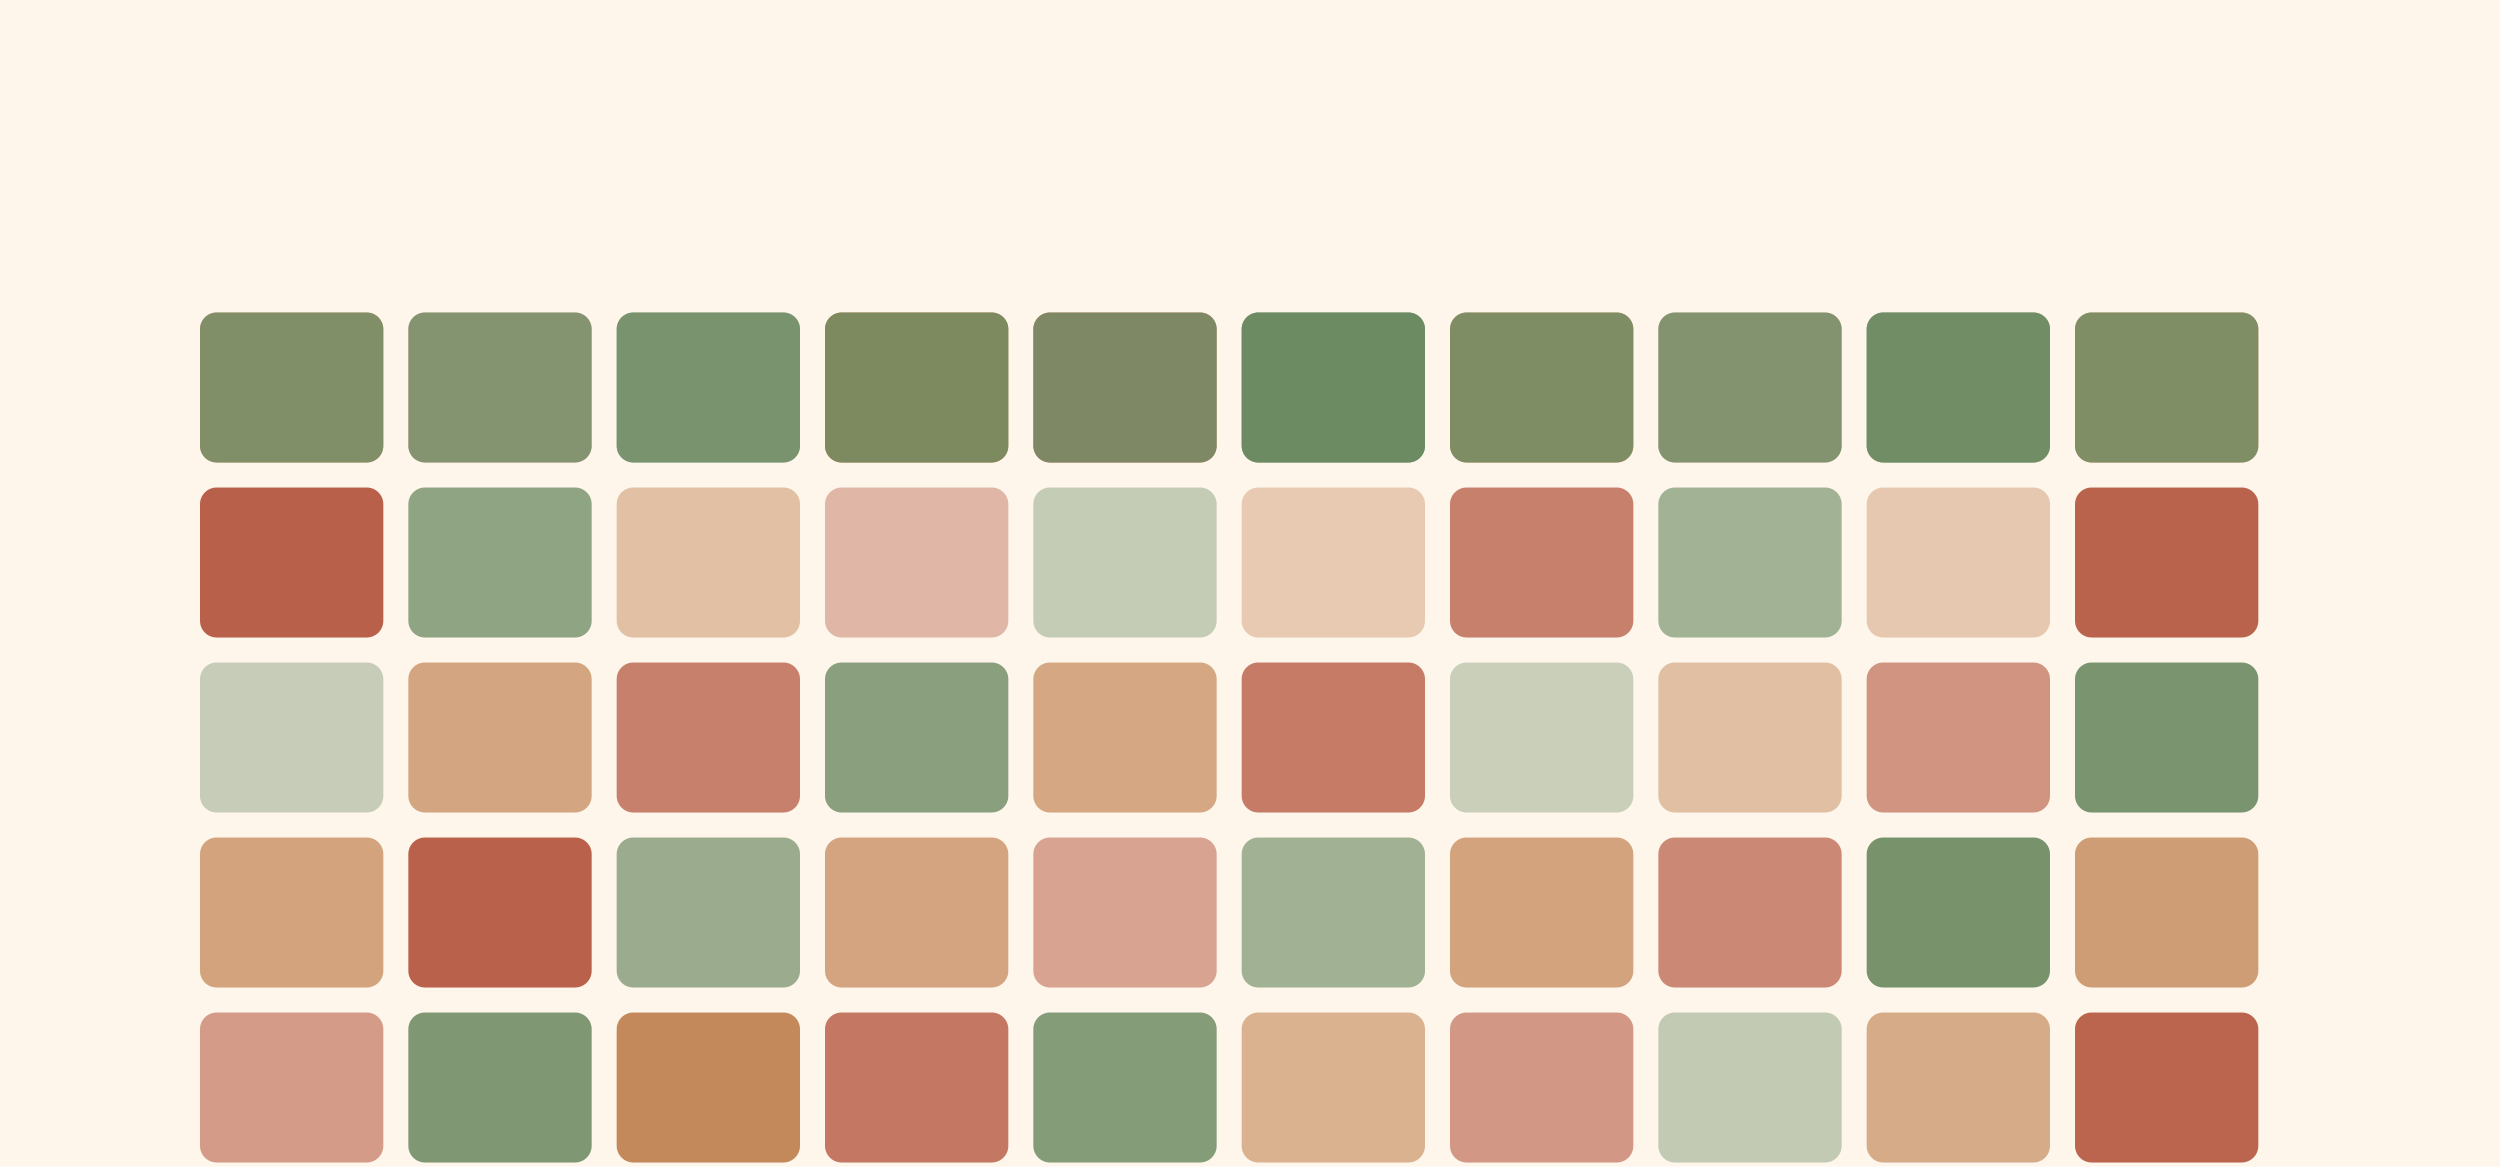
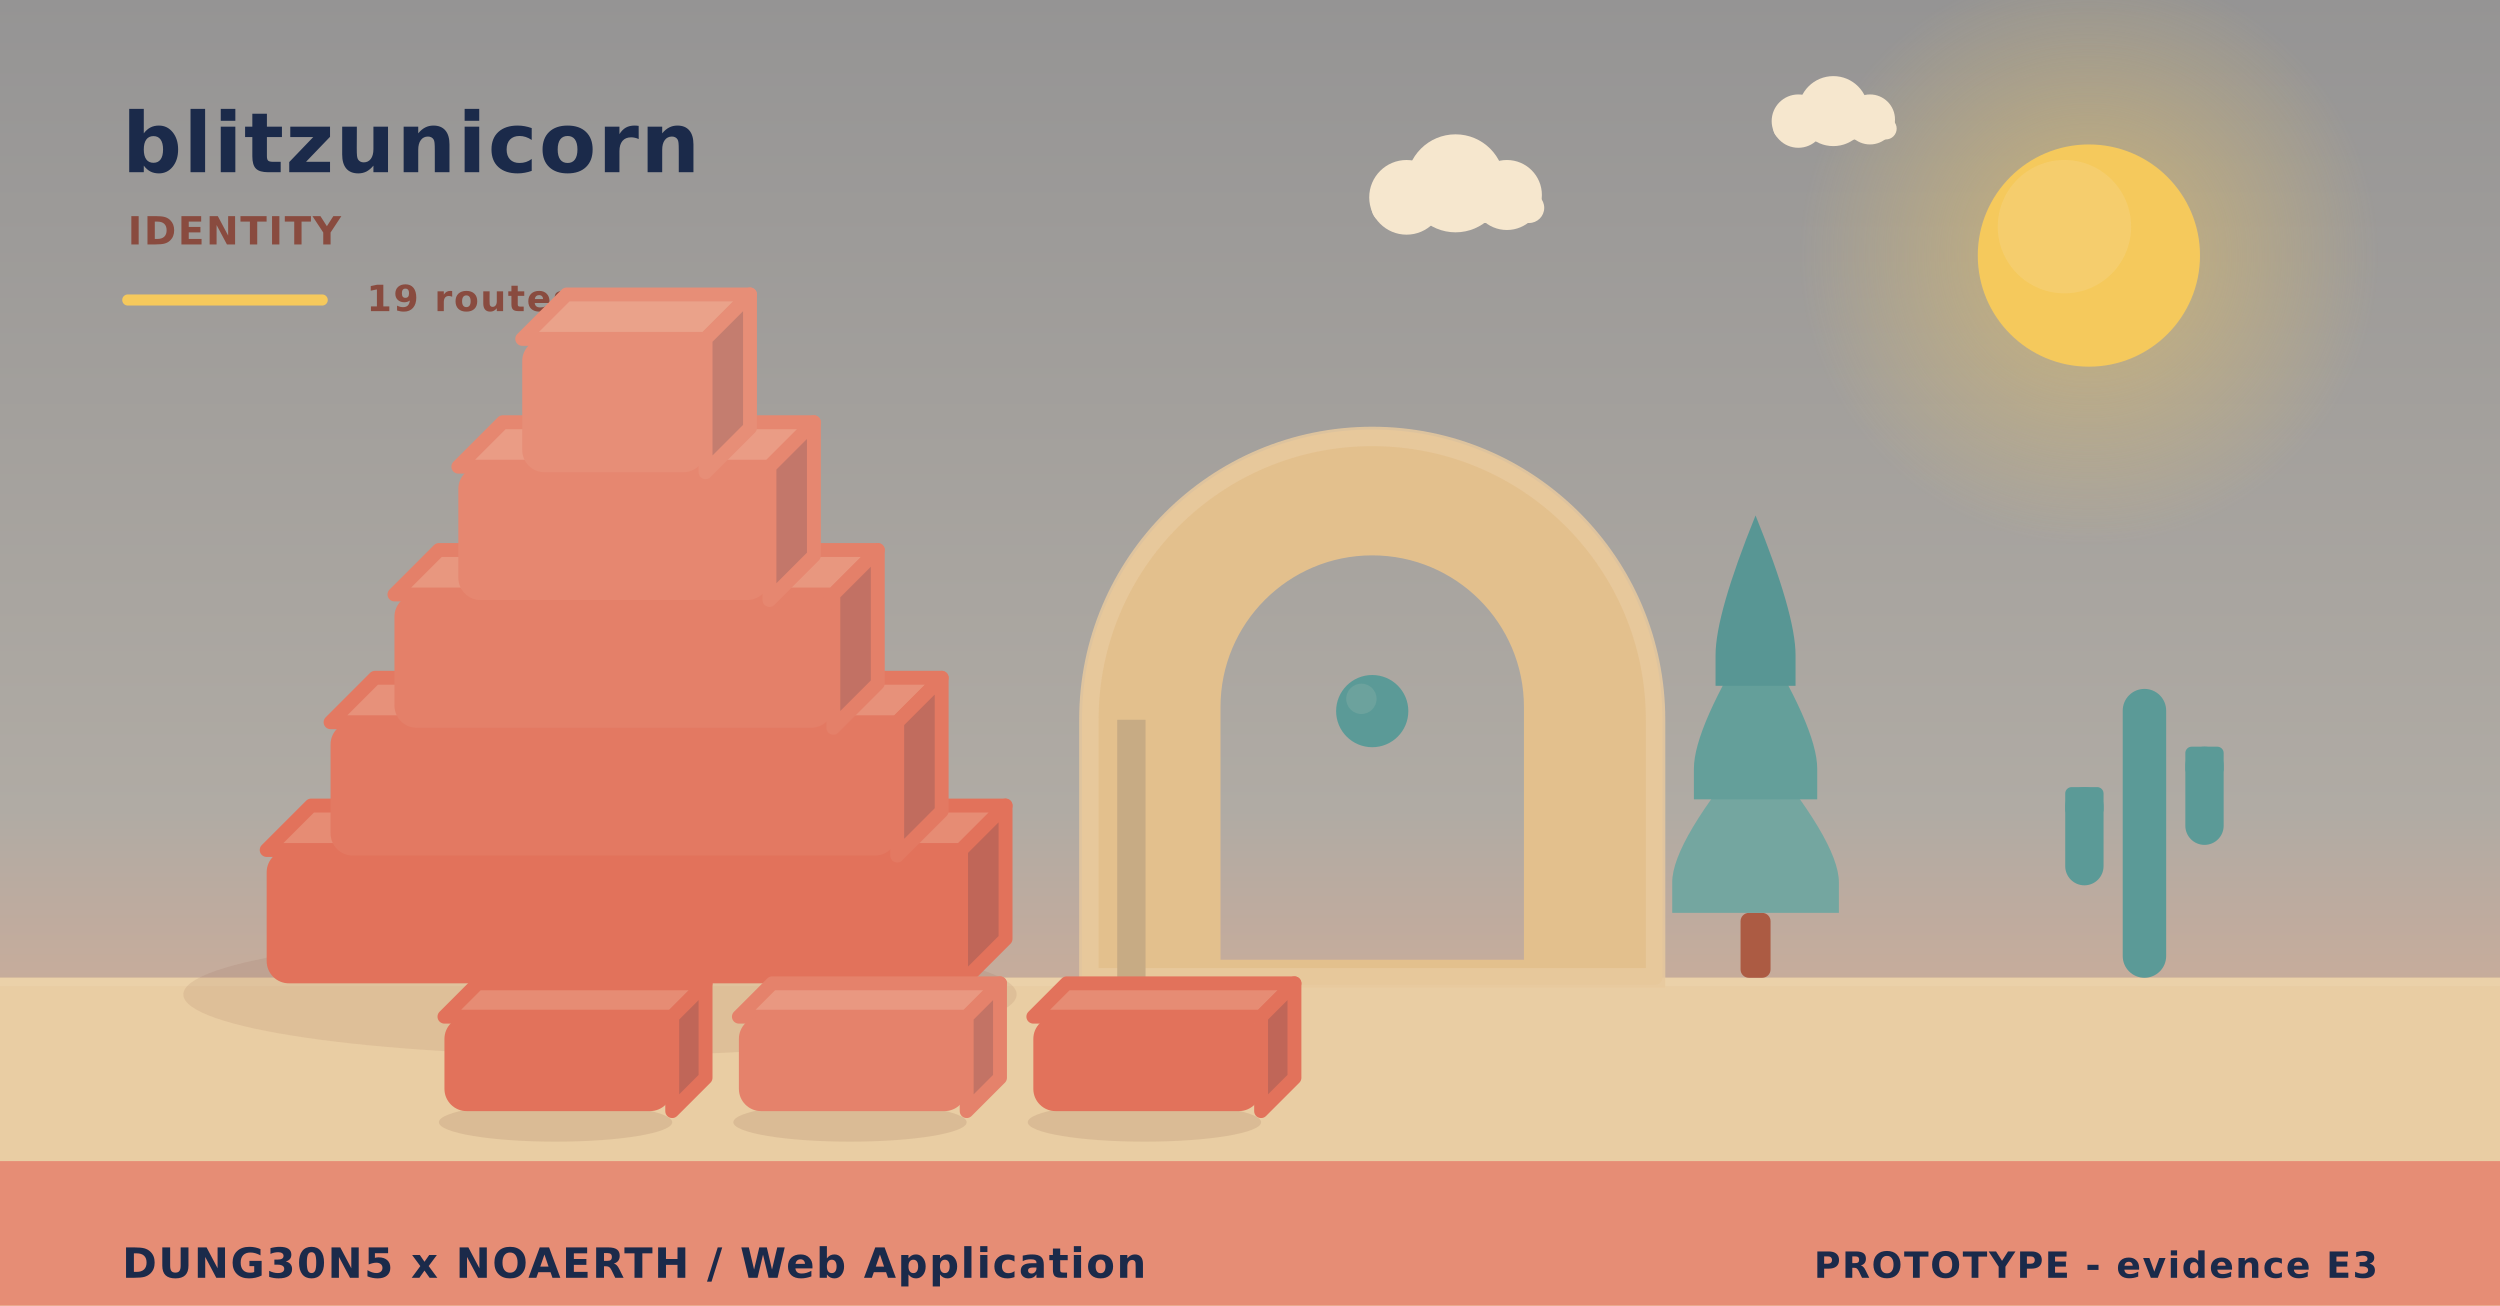
- <svg xmlns="http://www.w3.org/2000/svg" viewBox="0 0 1200 560" width="1200" height="560" role="img" aria-label="blitzunicorn hero">
-   <rect width="1200" height="560" fill="#fef6eb" />
-   <defs>
-     <linearGradient id="gh" x1="0" y1="0" x2="1" y2="1">
-       <stop offset="0%" stop-color="#be7e4c" />
-       <stop offset="100%" stop-color="#b4573f" />
-     </linearGradient>
-   </defs>
-   <rect x="96.00" y="150.00" width="88.00" height="72.00" rx="8.00" fill="#be7e4c" opacity="0.68" />
-   <rect x="196.00" y="150.00" width="88.00" height="72.00" rx="8.00" fill="#b4573f" opacity="0.35" />
-   <rect x="296.00" y="150.00" width="88.00" height="72.00" rx="8.00" fill="#6c8a62" opacity="0.57" />
-   <rect x="396.00" y="150.00" width="88.00" height="72.00" rx="8.00" fill="#be7e4c" opacity="0.94" />
-   <rect x="496.00" y="150.00" width="88.00" height="72.00" rx="8.00" fill="#b4573f" opacity="0.72" />
-   <rect x="596.00" y="150.00" width="88.00" height="72.00" rx="8.00" fill="#6c8a62" opacity="0.94" />
-   <rect x="696.00" y="150.00" width="88.00" height="72.00" rx="8.00" fill="#be7e4c" opacity="0.74" />
-   <rect x="796.00" y="150.00" width="88.00" height="72.00" rx="8.00" fill="#b4573f" opacity="0.37" />
-   <rect x="896.00" y="150.00" width="88.00" height="72.00" rx="8.00" fill="#6c8a62" opacity="0.85" />
-   <rect x="996.00" y="150.00" width="88.00" height="72.00" rx="8.00" fill="#be7e4c" opacity="0.73" />
-   <rect x="96.00" y="234.00" width="88.00" height="72.00" rx="8.00" fill="#b4573f" opacity="0.94" />
-   <rect x="196.00" y="234.00" width="88.00" height="72.00" rx="8.00" fill="#6c8a62" opacity="0.76" />
-   <rect x="296.00" y="234.00" width="88.00" height="72.00" rx="8.00" fill="#be7e4c" opacity="0.45" />
-   <rect x="396.00" y="234.00" width="88.00" height="72.00" rx="8.00" fill="#b4573f" opacity="0.40" />
-   <rect x="496.00" y="234.00" width="88.00" height="72.00" rx="8.00" fill="#6c8a62" opacity="0.39" />
-   <rect x="596.00" y="234.00" width="88.00" height="72.00" rx="8.00" fill="#be7e4c" opacity="0.36" />
-   <rect x="696.00" y="234.00" width="88.00" height="72.00" rx="8.00" fill="#b4573f" opacity="0.74" />
-   <rect x="796.00" y="234.00" width="88.00" height="72.00" rx="8.00" fill="#6c8a62" opacity="0.63" />
-   <rect x="896.00" y="234.00" width="88.00" height="72.00" rx="8.00" fill="#be7e4c" opacity="0.38" />
-   <rect x="996.00" y="234.00" width="88.00" height="72.00" rx="8.00" fill="#b4573f" opacity="0.92" />
-   <rect x="96.00" y="318.00" width="88.00" height="72.00" rx="8.00" fill="#6c8a62" opacity="0.38" />
-   <rect x="196.00" y="318.00" width="88.00" height="72.00" rx="8.00" fill="#be7e4c" opacity="0.67" />
-   <rect x="296.00" y="318.00" width="88.00" height="72.00" rx="8.00" fill="#b4573f" opacity="0.74" />
-   <rect x="396.00" y="318.00" width="88.00" height="72.00" rx="8.00" fill="#6c8a62" opacity="0.80" />
-   <rect x="496.00" y="318.00" width="88.00" height="72.00" rx="8.00" fill="#be7e4c" opacity="0.65" />
-   <rect x="596.00" y="318.00" width="88.00" height="72.00" rx="8.00" fill="#b4573f" opacity="0.77" />
-   <rect x="696.00" y="318.00" width="88.00" height="72.00" rx="8.00" fill="#6c8a62" opacity="0.36" />
-   <rect x="796.00" y="318.00" width="88.00" height="72.00" rx="8.00" fill="#be7e4c" opacity="0.46" />
-   <rect x="896.00" y="318.00" width="88.00" height="72.00" rx="8.00" fill="#b4573f" opacity="0.62" />
-   <rect x="996.00" y="318.00" width="88.00" height="72.00" rx="8.00" fill="#6c8a62" opacity="0.91" />
-   <rect x="96.00" y="402.00" width="88.00" height="72.00" rx="8.00" fill="#be7e4c" opacity="0.69" />
-   <rect x="196.00" y="402.00" width="88.00" height="72.00" rx="8.00" fill="#b4573f" opacity="0.93" />
-   <rect x="296.00" y="402.00" width="88.00" height="72.00" rx="8.00" fill="#6c8a62" opacity="0.68" />
-   <rect x="396.00" y="402.00" width="88.00" height="72.00" rx="8.00" fill="#be7e4c" opacity="0.68" />
-   <rect x="496.00" y="402.00" width="88.00" height="72.00" rx="8.00" fill="#b4573f" opacity="0.52" />
-   <rect x="596.00" y="402.00" width="88.00" height="72.00" rx="8.00" fill="#6c8a62" opacity="0.64" />
-   <rect x="696.00" y="402.00" width="88.00" height="72.00" rx="8.00" fill="#be7e4c" opacity="0.69" />
-   <rect x="796.00" y="402.00" width="88.00" height="72.00" rx="8.00" fill="#b4573f" opacity="0.69" />
-   <rect x="896.00" y="402.00" width="88.00" height="72.00" rx="8.00" fill="#6c8a62" opacity="0.92" />
-   <rect x="996.00" y="402.00" width="88.00" height="72.00" rx="8.00" fill="#be7e4c" opacity="0.74" />
-   <rect x="96.00" y="486.00" width="88.00" height="72.00" rx="8.00" fill="#b4573f" opacity="0.57" />
-   <rect x="196.00" y="486.00" width="88.00" height="72.00" rx="8.00" fill="#6c8a62" opacity="0.87" />
-   <rect x="296.00" y="486.00" width="88.00" height="72.00" rx="8.00" fill="#be7e4c" opacity="0.91" />
-   <rect x="396.00" y="486.00" width="88.00" height="72.00" rx="8.00" fill="#b4573f" opacity="0.79" />
-   <rect x="496.00" y="486.00" width="88.00" height="72.00" rx="8.00" fill="#6c8a62" opacity="0.83" />
-   <rect x="596.00" y="486.00" width="88.00" height="72.00" rx="8.00" fill="#be7e4c" opacity="0.57" />
-   <rect x="696.00" y="486.00" width="88.00" height="72.00" rx="8.00" fill="#b4573f" opacity="0.59" />
-   <rect x="796.00" y="486.00" width="88.00" height="72.00" rx="8.00" fill="#6c8a62" opacity="0.41" />
-   <rect x="896.00" y="486.00" width="88.00" height="72.00" rx="8.00" fill="#be7e4c" opacity="0.63" />
-   <rect x="996.00" y="486.00" width="88.00" height="72.00" rx="8.00" fill="#b4573f" opacity="0.91" />
+ <svg xmlns="http://www.w3.org/2000/svg" width="900" height="470" viewBox="0 0 900 470" role="img" aria-label="blitzunicorn - identity">
+   <linearGradient id="skyh" x1="0" y1="0" x2="0" y2="1">
+     <stop offset="0" stop-color="#959494" />
+     <stop offset="0.62" stop-color="#b0aba4" />
+     <stop offset="1" stop-color="#f3ad8a" />
+   </linearGradient>
+   <rect width="900" height="470" fill="url(#skyh)" />
+   <radialGradient id="sunh">
+     <stop offset="0.35" stop-color="#f5c95c" stop-opacity="0.34" />
+     <stop offset="1" stop-color="#f5c95c" stop-opacity="0" />
+   </radialGradient>
+   <circle cx="752" cy="92" r="104" fill="url(#sunh)" />
+   <circle cx="752" cy="92" r="40" fill="#f5c95c" />
+   <circle cx="743.2" cy="81.6" r="24" fill="#f5d27e" opacity="0.5" />
  <g>
-     <rect x="96.00" y="150.00" width="88.00" height="72.00" rx="8.00" fill="#6c8a62" opacity="0.80" />
-     <animate attributeName="opacity" values="0.25;1.0;0.25" dur="5.733s" begin="3.41s" repeatCount="indefinite" />
+     <circle cx="524" cy="66" r="17.64" fill="#f6e7ce" />
+     <circle cx="506.36" cy="71.04" r="13.44" fill="#f6e7ce" />
+     <circle cx="542.48" cy="70.2" r="12.6" fill="#f6e7ce" />
+     <rect x="493.76" y="69.36" width="62.16" height="10.92" rx="5.46" fill="#f6e7ce" />
+     <animateTransform attributeName="transform" type="translate" values="0 0;24 0;0 0" dur="36s" begin="0s" repeatCount="indefinite" />
  </g>
  <g>
-     <rect x="196.00" y="150.00" width="88.00" height="72.00" rx="8.00" fill="#6c8a62" opacity="0.80" />
-     <animate attributeName="opacity" values="0.25;1.0;0.25" dur="5.733s" begin="3.73s" repeatCount="indefinite" />
+     <circle cx="660" cy="40" r="12.6" fill="#f6e7ce" />
+     <circle cx="647.4" cy="43.6" r="9.6" fill="#f6e7ce" />
+     <circle cx="673.2" cy="43" r="9" fill="#f6e7ce" />
+     <rect x="638.4" y="42.4" width="44.4" height="7.8" rx="3.9" fill="#f6e7ce" />
+     <animateTransform attributeName="transform" type="translate" values="0 0;-18 0;0 0" dur="46s" begin="3s" repeatCount="indefinite" />
+   </g>
+   <rect x="0" y="352" width="900" height="118" fill="#e9cda3" />
+   <rect x="0" y="352" width="900" height="3" fill="#ebd1a9" />
+   <text x="44" y="62" font-family="Verdana,DejaVu Sans,sans-serif" font-size="30" font-weight="700" letter-spacing="0.6" fill="#1b2a4a" text-anchor="start">blitzunicorn</text>
+   <text x="46" y="88" font-family="Verdana,DejaVu Sans,sans-serif" font-size="14" font-weight="700" letter-spacing="0.6" fill="#894b3f" text-anchor="start">IDENTITY</text>
+   <rect x="44" y="106" width="74" height="4" rx="2" fill="#f5c95c" />
+   <text x="132" y="112" font-family="Verdana,DejaVu Sans,sans-serif" font-size="13" font-weight="700" letter-spacing="0.6" fill="#894b3f" text-anchor="start">19 routes</text>
+   <ellipse cx="216" cy="358" rx="150" ry="22" fill="rgba(138,90,68,0.11)" />
+   <g>
+     <path d="M96,306 L346,306 L362,290 L112,290 Z" fill="#e68c74" stroke="#e2725b" stroke-width="5" stroke-linejoin="round" />
+     <path d="M346,306 L362,290 L362,338 L346,354 Z" fill="#c06658" stroke="#e2725b" stroke-width="5" stroke-linejoin="round" />
+     <rect x="96" y="306" width="250" height="48" rx="8" fill="#e2725b" />
+     <animateTransform attributeName="transform" type="translate" values="0 10;0 0" dur="0.9s" begin="0s" fill="freeze" />
  </g>
  <g>
-     <rect x="296.00" y="150.00" width="88.00" height="72.00" rx="8.00" fill="#6c8a62" opacity="0.80" />
-     <animate attributeName="opacity" values="0.25;1.0;0.25" dur="5.733s" begin="4.05s" repeatCount="indefinite" />
+     <path d="M119,260 L323,260 L339,244 L135,244 Z" fill="#e7917a" stroke="#e37962" stroke-width="5" stroke-linejoin="round" />
+     <path d="M323,260 L339,244 L339,292 L323,308 Z" fill="#c16c5e" stroke="#e37962" stroke-width="5" stroke-linejoin="round" />
+     <rect x="119" y="260" width="204" height="48" rx="8" fill="#e37962" />
+     <animateTransform attributeName="transform" type="translate" values="0 10;0 0" dur="0.9s" begin="0.28s" fill="freeze" />
  </g>
  <g>
-     <rect x="396.00" y="150.00" width="88.00" height="72.00" rx="8.00" fill="#6c8a62" opacity="0.80" />
-     <animate attributeName="opacity" values="0.25;1.0;0.25" dur="5.733s" begin="4.37s" repeatCount="indefinite" />
+     <path d="M142,214 L300,214 L316,198 L158,198 Z" fill="#e8977f" stroke="#e48069" stroke-width="5" stroke-linejoin="round" />
+     <path d="M300,214 L316,198 L316,246 L300,262 Z" fill="#c27164" stroke="#e48069" stroke-width="5" stroke-linejoin="round" />
+     <rect x="142" y="214" width="158" height="48" rx="8" fill="#e48069" />
+     <animateTransform attributeName="transform" type="translate" values="0 10;0 0" dur="0.9s" begin="0.56s" fill="freeze" />
  </g>
  <g>
-     <rect x="496.00" y="150.00" width="88.00" height="72.00" rx="8.00" fill="#6c8a62" opacity="0.80" />
-     <animate attributeName="opacity" values="0.25;1.0;0.25" dur="5.733s" begin="4.69s" repeatCount="indefinite" />
+     <path d="M165,168 L277,168 L293,152 L181,152 Z" fill="#ea9c85" stroke="#e68770" stroke-width="5" stroke-linejoin="round" />
+     <path d="M277,168 L293,152 L293,200 L277,216 Z" fill="#c3776a" stroke="#e68770" stroke-width="5" stroke-linejoin="round" />
+     <rect x="165" y="168" width="112" height="48" rx="8" fill="#e68770" />
+     <animateTransform attributeName="transform" type="translate" values="0 10;0 0" dur="0.9s" begin="0.84s" fill="freeze" />
  </g>
  <g>
-     <rect x="596.00" y="150.00" width="88.00" height="72.00" rx="8.00" fill="#6c8a62" opacity="0.80" />
-     <animate attributeName="opacity" values="0.25;1.0;0.25" dur="5.733s" begin="5.01s" repeatCount="indefinite" />
+     <path d="M188,122 L254,122 L270,106 L204,106 Z" fill="#eaa28a" stroke="#e78e77" stroke-width="5" stroke-linejoin="round" />
+     <path d="M254,122 L270,106 L270,154 L254,170 Z" fill="#c47d6f" stroke="#e78e77" stroke-width="5" stroke-linejoin="round" />
+     <rect x="188" y="122" width="66" height="48" rx="8" fill="#e78e77" />
+     <animateTransform attributeName="transform" type="translate" values="0 10;0 0" dur="0.9s" begin="1.12s" fill="freeze" />
  </g>
+   <path d="M392,352 L392,259.12 A102,102 0 0 1 596,259.12 L596,352 Z M436.88,348 L436.88,254.55 A57.12,57.12 0 0 1 551.12,254.55 L551.12,348 Z" fill="#e3c08d" fill-rule="evenodd" stroke="#e3c08d" stroke-width="5" stroke-linejoin="round" />
+   <path d="M392,352 L392,259.12 A102,102 0 0 1 596,259.12 L596,352 Z" fill="none" stroke="#e8c99d" stroke-width="7" stroke-linecap="round" opacity="0.85" />
+   <rect x="402.2" y="259.12" width="10.2" height="92.88" fill="#c7ab84" />
  <g>
-     <rect x="696.00" y="150.00" width="88.00" height="72.00" rx="8.00" fill="#6c8a62" opacity="0.80" />
-     <animate attributeName="opacity" values="0.25;1.0;0.25" dur="5.733s" begin="5.33s" repeatCount="indefinite" />
+     <circle cx="494" cy="256" r="13" fill="#5b9a97" />
+     <circle cx="490.1" cy="251.58" r="5.46" fill="#7aa9a2" opacity="0.55" />
+     <animate attributeName="opacity" values="0.78;1;0.78" dur="5.2s" begin="0s" repeatCount="indefinite" />
  </g>
+   <rect x="626.6" y="328.64" width="10.8" height="23.36" rx="3" fill="#ac5b43" />
+   <path d="M632,267.32 Q602,302.89 602,317.6 Q602,328.64 602,328.64 L662,328.64 Q662,328.64 662,317.6 Q662,302.89 632,267.32 Z" fill="#74a6a0" />
+   <path d="M632,226.44 Q609.8,262.01 609.8,276.72 Q609.8,287.76 609.8,287.76 L654.2,287.76 Q654.2,287.76 654.2,276.72 Q654.2,262.01 632,226.44 Z" fill="#649f9a" />
+   <path d="M632,185.56 Q617.6,221.13 617.6,235.84 Q617.6,246.88 617.6,246.88 L646.4,246.88 Q646.4,246.88 646.4,235.84 Q646.4,221.13 632,185.56 Z" fill="#589694" />
+   <rect x="764.18" y="248" width="15.64" height="104" rx="7.82" fill="#5b9a97" />
+   <rect x="743.48" y="283.36" width="13.8" height="35.36" rx="6.9" fill="#5b9a97" />
+   <rect x="743.48" y="283.36" width="13.8" height="10.4" rx="2.3" fill="#5b9a97" />
+   <rect x="786.72" y="268.8" width="13.8" height="35.36" rx="6.9" fill="#5b9a97" />
+   <rect x="786.72" y="268.8" width="13.8" height="10.4" rx="2.3" fill="#5b9a97" />
+   <ellipse cx="200" cy="404" rx="42" ry="7" fill="rgba(138,90,68,0.15)" />
  <g>
-     <rect x="796.00" y="150.00" width="88.00" height="72.00" rx="8.00" fill="#6c8a62" opacity="0.80" />
-     <animate attributeName="opacity" values="0.25;1.0;0.25" dur="5.733s" begin="5.65s" repeatCount="indefinite" />
+     <path d="M160,366 L242,366 L254,354 L172,354 Z" fill="#e68c74" stroke="#e2725b" stroke-width="5" stroke-linejoin="round" />
+     <path d="M242,366 L254,354 L254,388 L242,400 Z" fill="#c06658" stroke="#e2725b" stroke-width="5" stroke-linejoin="round" />
+     <rect x="160" y="366" width="82" height="34" rx="8" fill="#e2725b" />
+     <animateTransform attributeName="transform" type="translate" values="0 10;0 0" dur="0.7s" begin="0.8s" fill="freeze" />
  </g>
+   <ellipse cx="306" cy="404" rx="42" ry="7" fill="rgba(138,90,68,0.15)" />
  <g>
-     <rect x="896.00" y="150.00" width="88.00" height="72.00" rx="8.00" fill="#6c8a62" opacity="0.80" />
-     <animate attributeName="opacity" values="0.25;1.0;0.25" dur="5.733s" begin="5.97s" repeatCount="indefinite" />
+     <path d="M266,366 L348,366 L360,354 L278,354 Z" fill="#e99881" stroke="#e5826b" stroke-width="5" stroke-linejoin="round" />
+     <path d="M348,366 L360,354 L360,388 L348,400 Z" fill="#c37365" stroke="#e5826b" stroke-width="5" stroke-linejoin="round" />
+     <rect x="266" y="366" width="82" height="34" rx="8" fill="#e5826b" />
+     <animateTransform attributeName="transform" type="translate" values="0 10;0 0" dur="0.7s" begin="0.95s" fill="freeze" />
  </g>
+   <ellipse cx="412" cy="404" rx="42" ry="7" fill="rgba(138,90,68,0.15)" />
  <g>
-     <rect x="996.00" y="150.00" width="88.00" height="72.00" rx="8.00" fill="#6c8a62" opacity="0.80" />
-     <animate attributeName="opacity" values="0.25;1.0;0.25" dur="5.733s" begin="6.29s" repeatCount="indefinite" />
+     <path d="M372,366 L454,366 L466,354 L384,354 Z" fill="#e68c74" stroke="#e2725b" stroke-width="5" stroke-linejoin="round" />
+     <path d="M454,366 L466,354 L466,388 L454,400 Z" fill="#c06658" stroke="#e2725b" stroke-width="5" stroke-linejoin="round" />
+     <rect x="372" y="366" width="82" height="34" rx="8" fill="#e2725b" />
+     <animateTransform attributeName="transform" type="translate" values="0 10;0 0" dur="0.7s" begin="1.1s" fill="freeze" />
  </g>
+   <rect x="0" y="418" width="900" height="52" rx="0" fill="#e68972" opacity="0.94" />
+   <text x="44" y="460" font-family="Verdana,DejaVu Sans,sans-serif" font-size="15" font-weight="700" letter-spacing="0.6" fill="#1b2a4a" text-anchor="start">DUNG30N5 x NOAERTH  /  Web Application</text>
+   <text x="856" y="460" font-family="Verdana,DejaVu Sans,sans-serif" font-size="13" font-weight="700" letter-spacing="0.6" fill="#1b2a4a" text-anchor="end">PROTOTYPE  -  evidence E3</text>
</svg>
